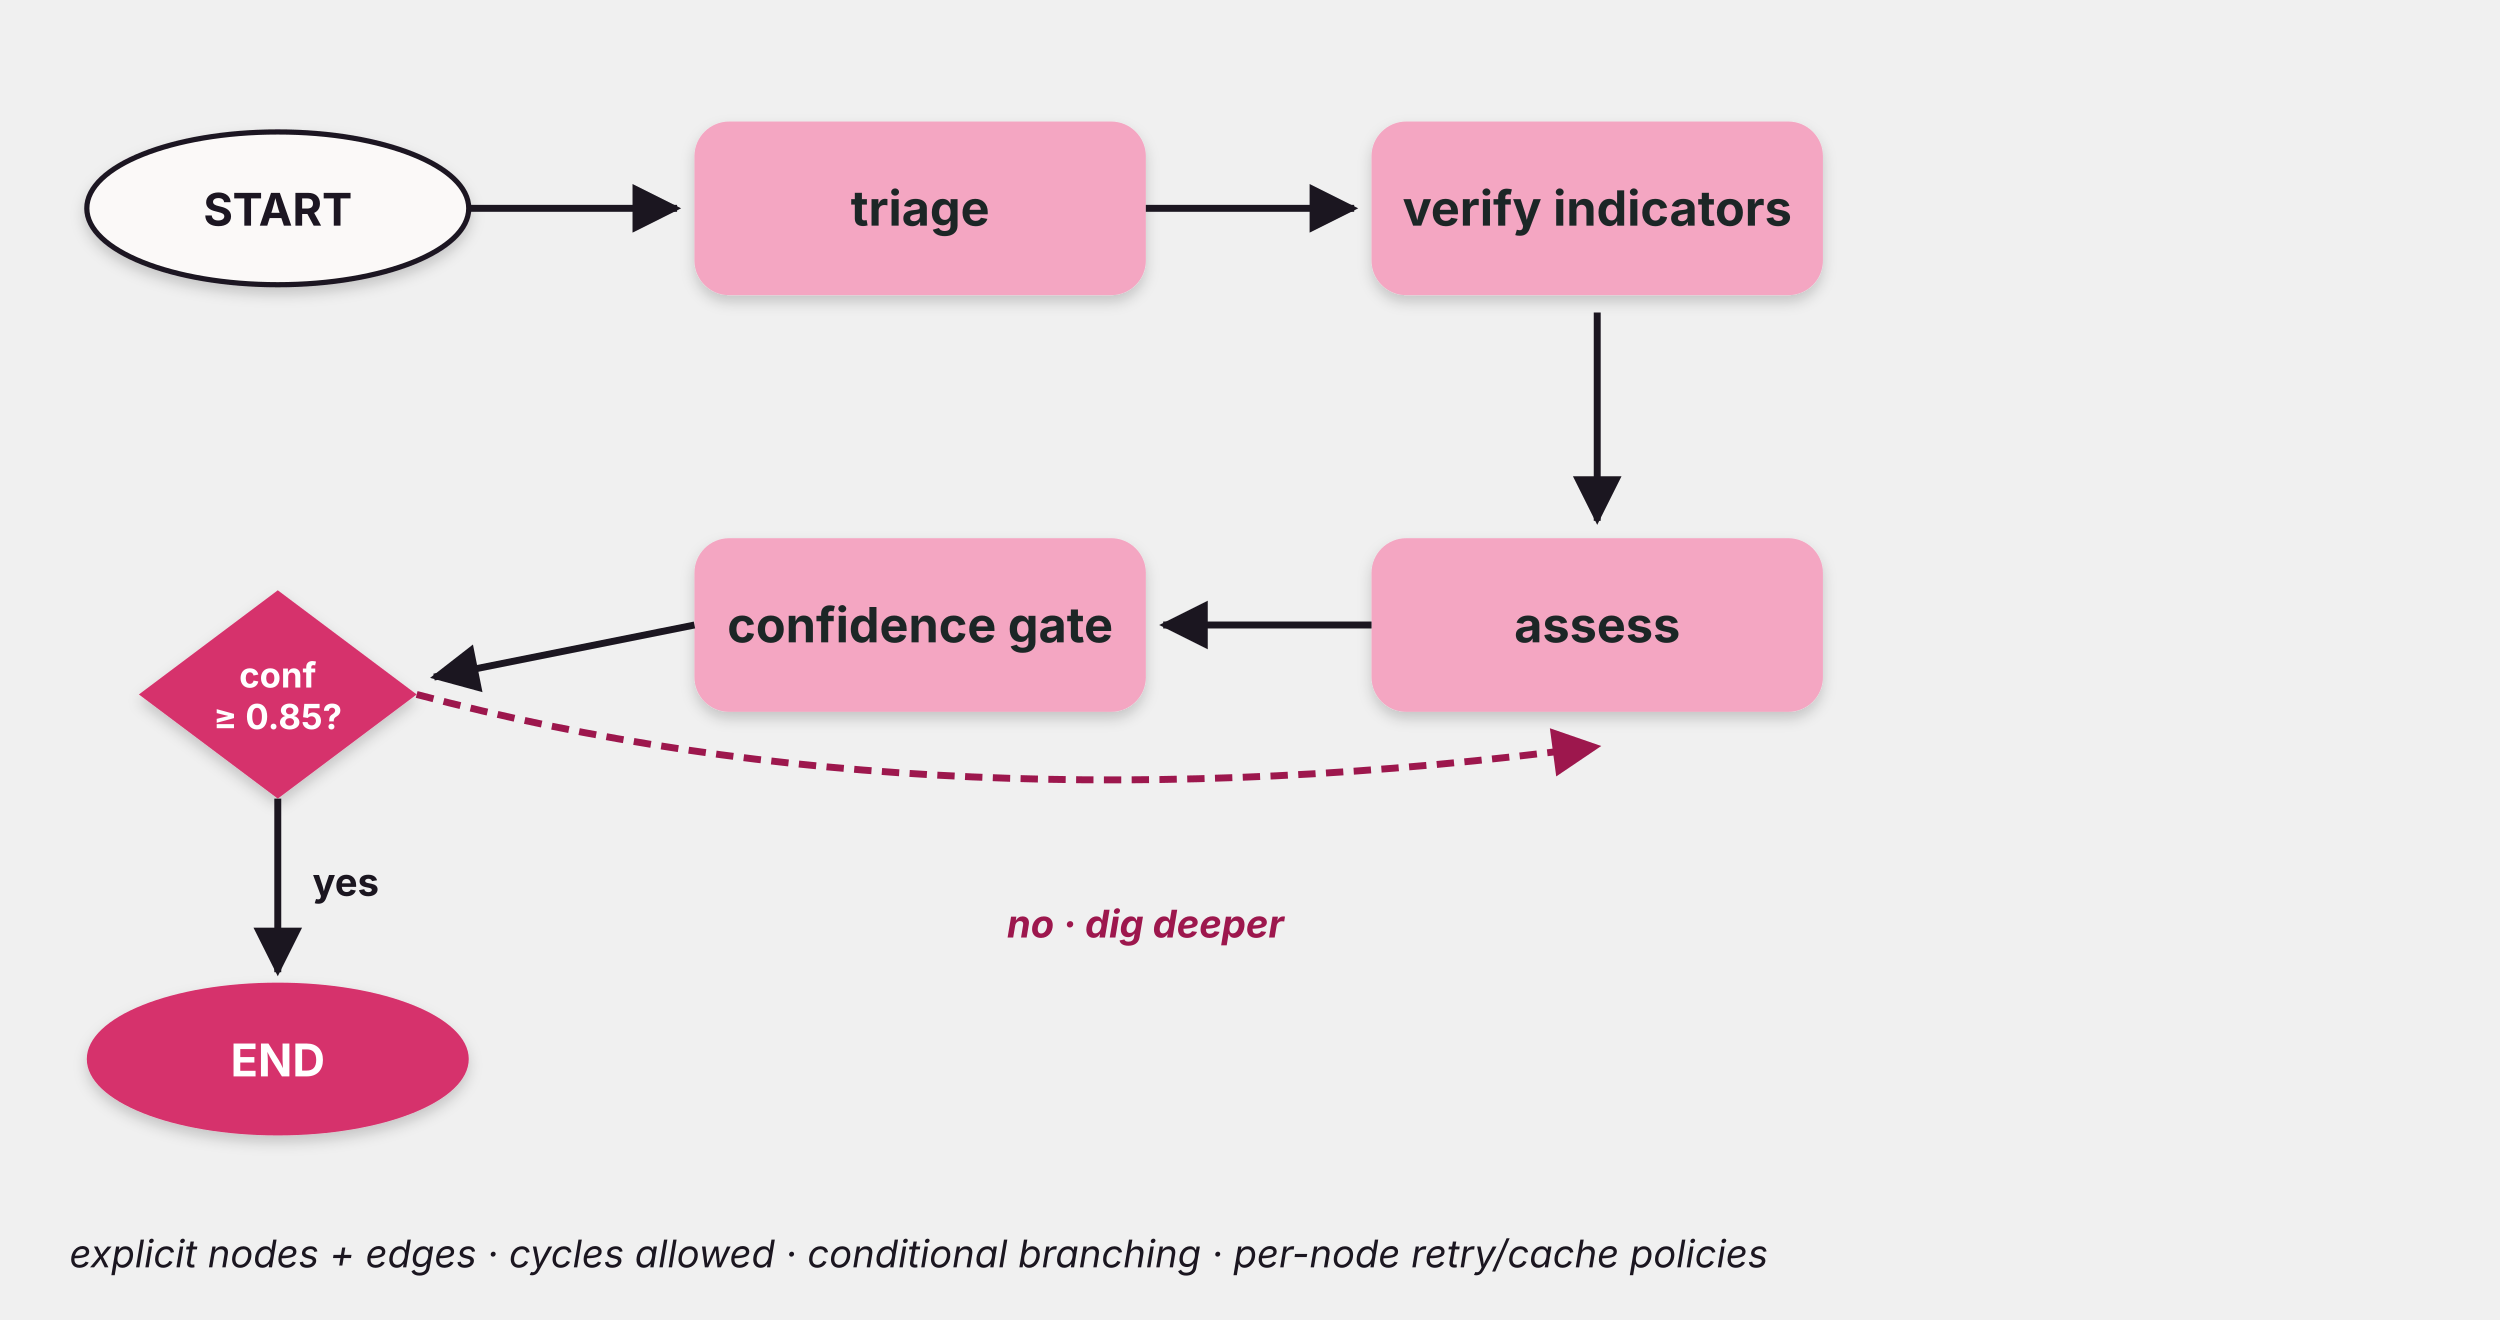
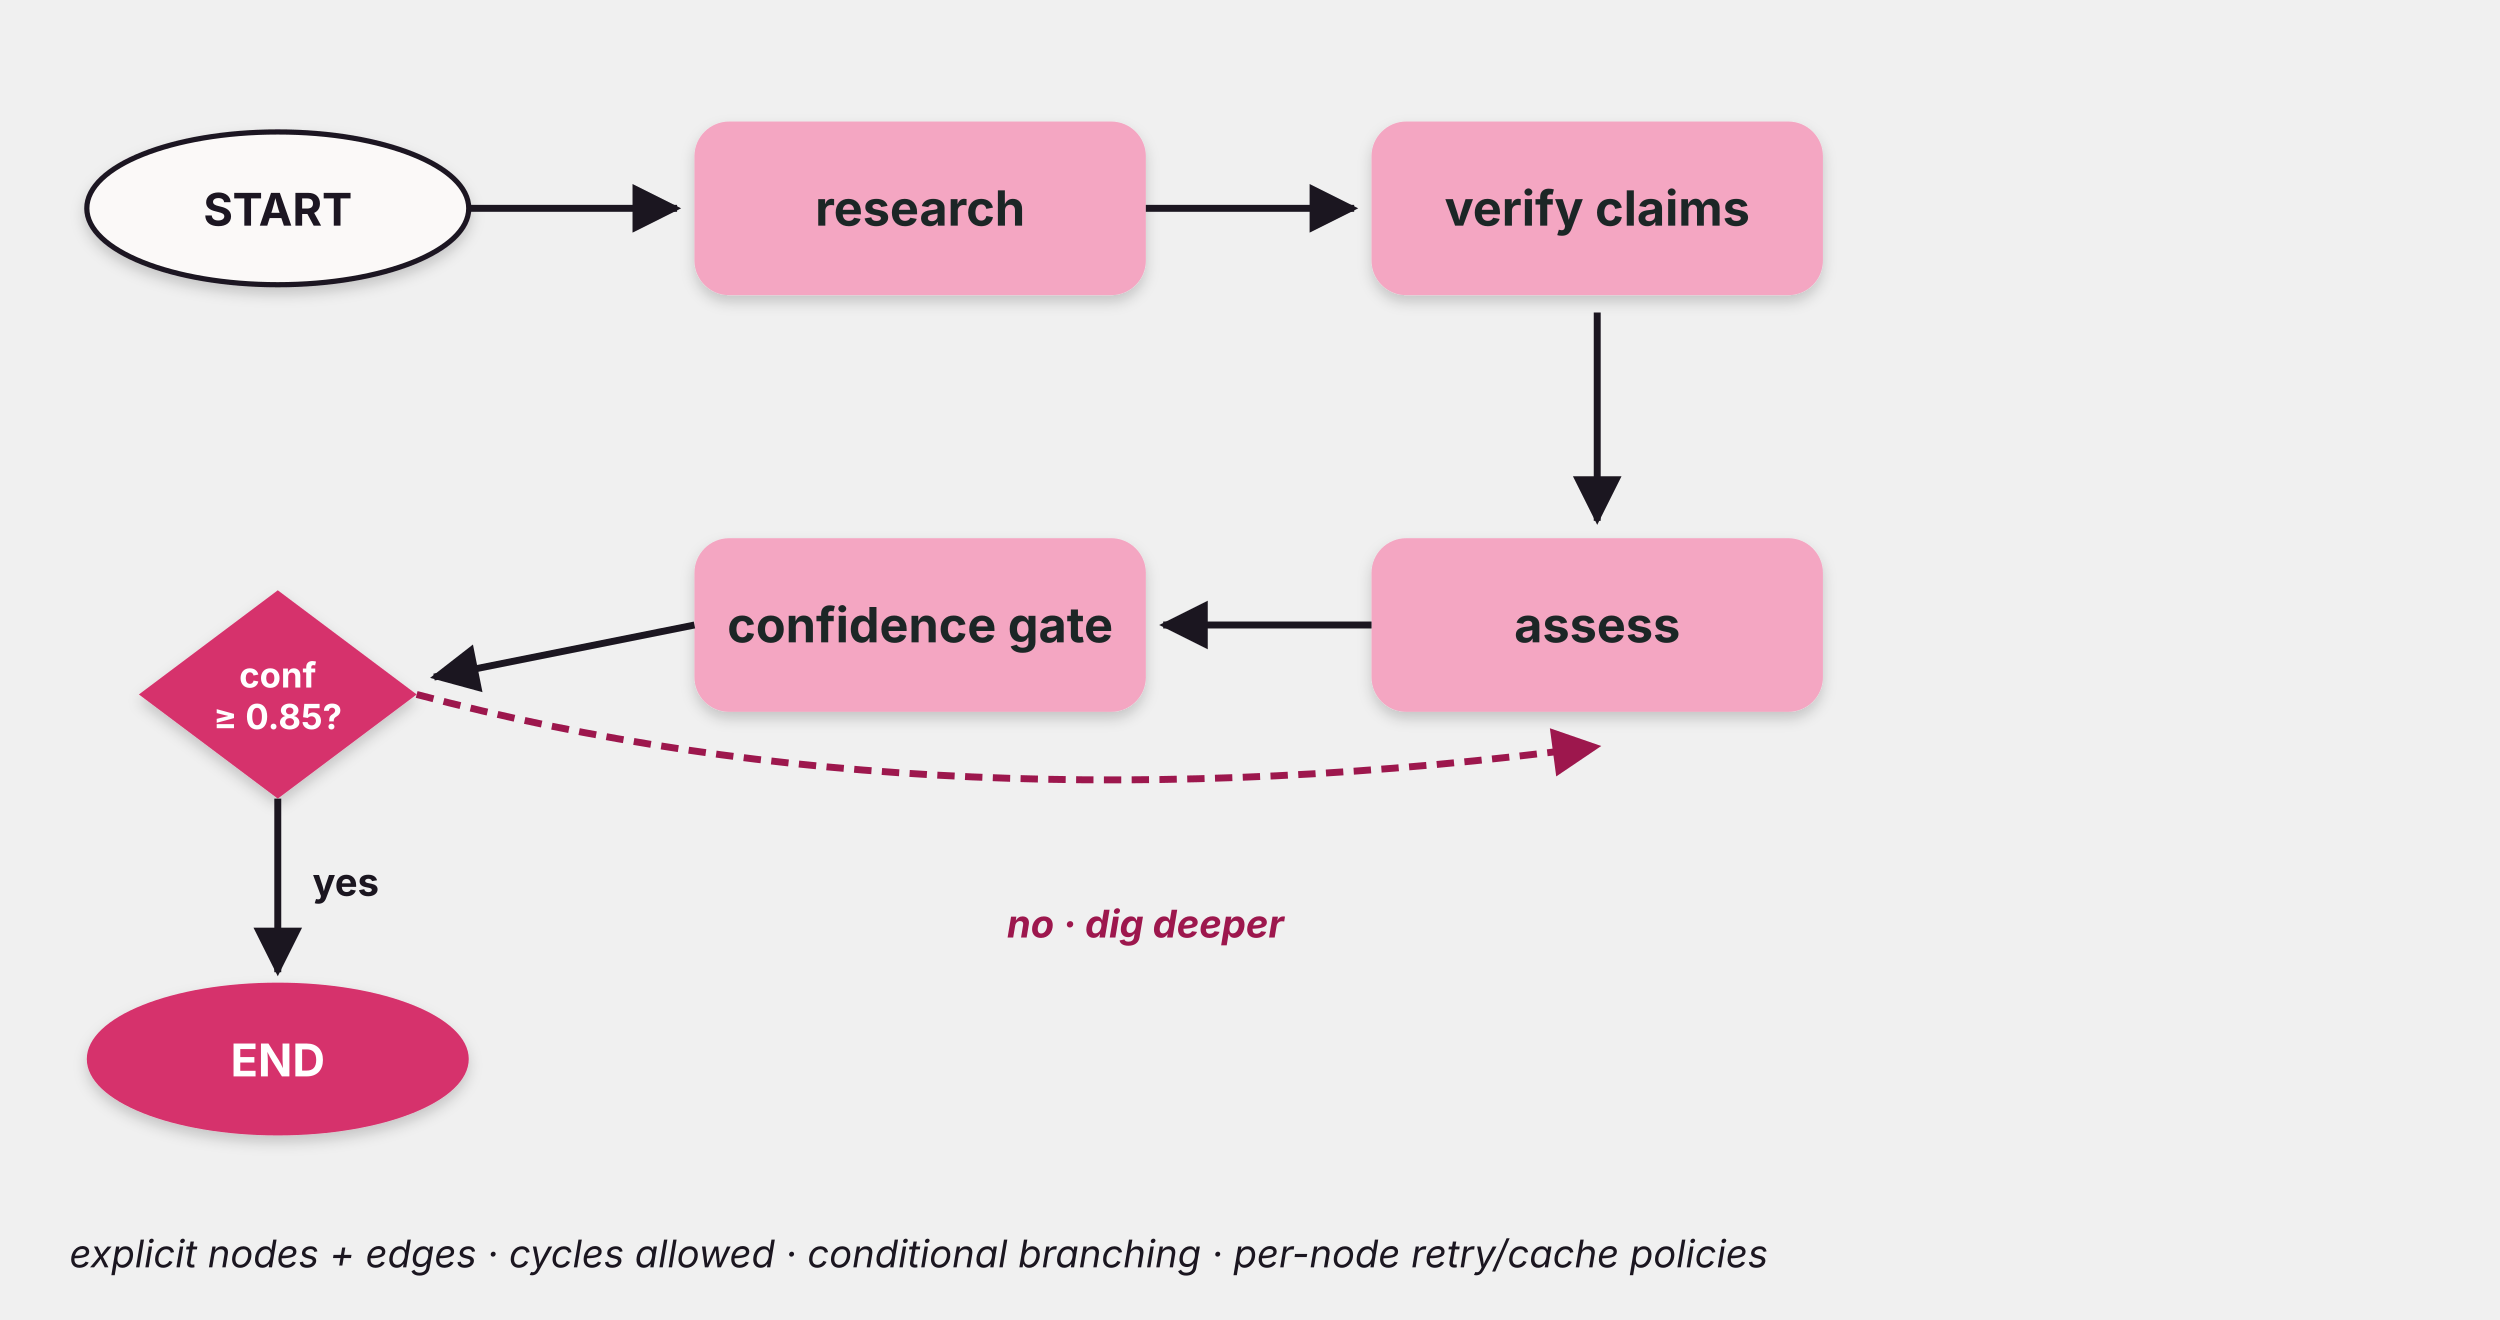
<svg xmlns="http://www.w3.org/2000/svg" viewBox="0 0 720 380" font-family="-apple-system, BlinkMacSystemFont, 'Inter', sans-serif" shape-rendering="geometricPrecision">
  <defs>
    <filter id="sh" x="-20%" y="-20%" width="140%" height="140%">
      <feGaussianBlur in="SourceAlpha" stdDeviation="2" />
      <feOffset dx="0" dy="2" result="o" />
      <feComponentTransfer>
        <feFuncA type="linear" slope="0.18" />
      </feComponentTransfer>
      <feMerge>
        <feMergeNode />
        <feMergeNode in="SourceGraphic" />
      </feMerge>
    </filter>
    <marker id="a" viewBox="0 0 12 12" refX="11" refY="6" markerWidth="7" markerHeight="7" orient="auto-start-reverse">
      <path d="M 0,0 L 12,6 L 0,12 z" fill="#1B1620" />
    </marker>
    <marker id="am" viewBox="0 0 12 12" refX="11" refY="6" markerWidth="7" markerHeight="7" orient="auto-start-reverse">
      <path d="M 0,0 L 12,6 L 0,12 z" fill="#9D174D" />
    </marker>
  </defs>
  <g filter="url(#sh)">
    <ellipse cx="80" cy="60" rx="55" ry="22" fill="#FBF9F8" stroke="#1B1620" stroke-width="1.5" />
    <text x="80" y="65" text-anchor="middle" font-size="13" font-weight="700" fill="#1B1620">START</text>
  </g>
  <g filter="url(#sh)">
    <rect x="200" y="35" width="130" height="50" rx="10" fill="#F4A6C2" />
-     <text x="265" y="65" text-anchor="middle" font-size="14" font-weight="700" fill="#1F2828">triage</text>
+     <text x="265" y="65" text-anchor="middle" font-size="14" font-weight="700" fill="#1F2828">research</text>
  </g>
  <g filter="url(#sh)">
    <rect x="395" y="35" width="130" height="50" rx="10" fill="#F4A6C2" />
-     <text x="460" y="65" text-anchor="middle" font-size="14" font-weight="700" fill="#1F2828">verify indicators</text>
+     <text x="460" y="65" text-anchor="middle" font-size="14" font-weight="700" fill="#1F2828">verify claims</text>
  </g>
  <g filter="url(#sh)">
    <rect x="395" y="155" width="130" height="50" rx="10" fill="#F4A6C2" />
    <text x="460" y="185" text-anchor="middle" font-size="14" font-weight="700" fill="#1F2828">assess</text>
  </g>
  <g filter="url(#sh)">
    <rect x="200" y="155" width="130" height="50" rx="10" fill="#F4A6C2" />
    <text x="265" y="185" text-anchor="middle" font-size="14" font-weight="700" fill="#1F2828">confidence gate</text>
  </g>
  <g filter="url(#sh)">
    <polygon points="80,170 120,200 80,230 40,200" fill="#D6336C" />
    <text x="80" y="198" text-anchor="middle" font-size="10" font-weight="700" fill="#FFFFFF">conf</text>
    <text x="80" y="210" text-anchor="middle" font-size="10" font-weight="700" fill="#FFFFFF">≥ 0.85?</text>
  </g>
  <g filter="url(#sh)">
    <ellipse cx="80" cy="305" rx="55" ry="22" fill="#D6336C" />
    <text x="80" y="310" text-anchor="middle" font-size="13" font-weight="700" fill="#FFFFFF">END</text>
  </g>
  <line x1="135" y1="60" x2="195" y2="60" stroke="#1B1620" stroke-width="2" marker-end="url(#a)" />
  <line x1="330" y1="60" x2="390" y2="60" stroke="#1B1620" stroke-width="2" marker-end="url(#a)" />
  <line x1="460" y1="90" x2="460" y2="150" stroke="#1B1620" stroke-width="2" marker-end="url(#a)" />
  <line x1="395" y1="180" x2="335" y2="180" stroke="#1B1620" stroke-width="2" marker-end="url(#a)" />
  <line x1="200" y1="180" x2="125" y2="195" stroke="#1B1620" stroke-width="2" marker-end="url(#a)" />
  <line x1="80" y1="230" x2="80" y2="280" stroke="#1B1620" stroke-width="2" marker-end="url(#a)" />
  <text x="90" y="258" font-size="11" font-weight="700" fill="#1B1620">yes</text>
  <path d="M 120 200 Q 270 240, 460 215" stroke="#9D174D" stroke-width="2" fill="none" stroke-dasharray="5,3" marker-end="url(#am)" />
  <text x="290" y="270" font-size="11" font-weight="700" fill="#9D174D" font-style="italic">no · dig deeper</text>
  <text x="20" y="365" font-size="11" font-style="italic" fill="#1B1620">explicit nodes + edges · cycles allowed · conditional branching · per-node retry/cache policies</text>
</svg>
